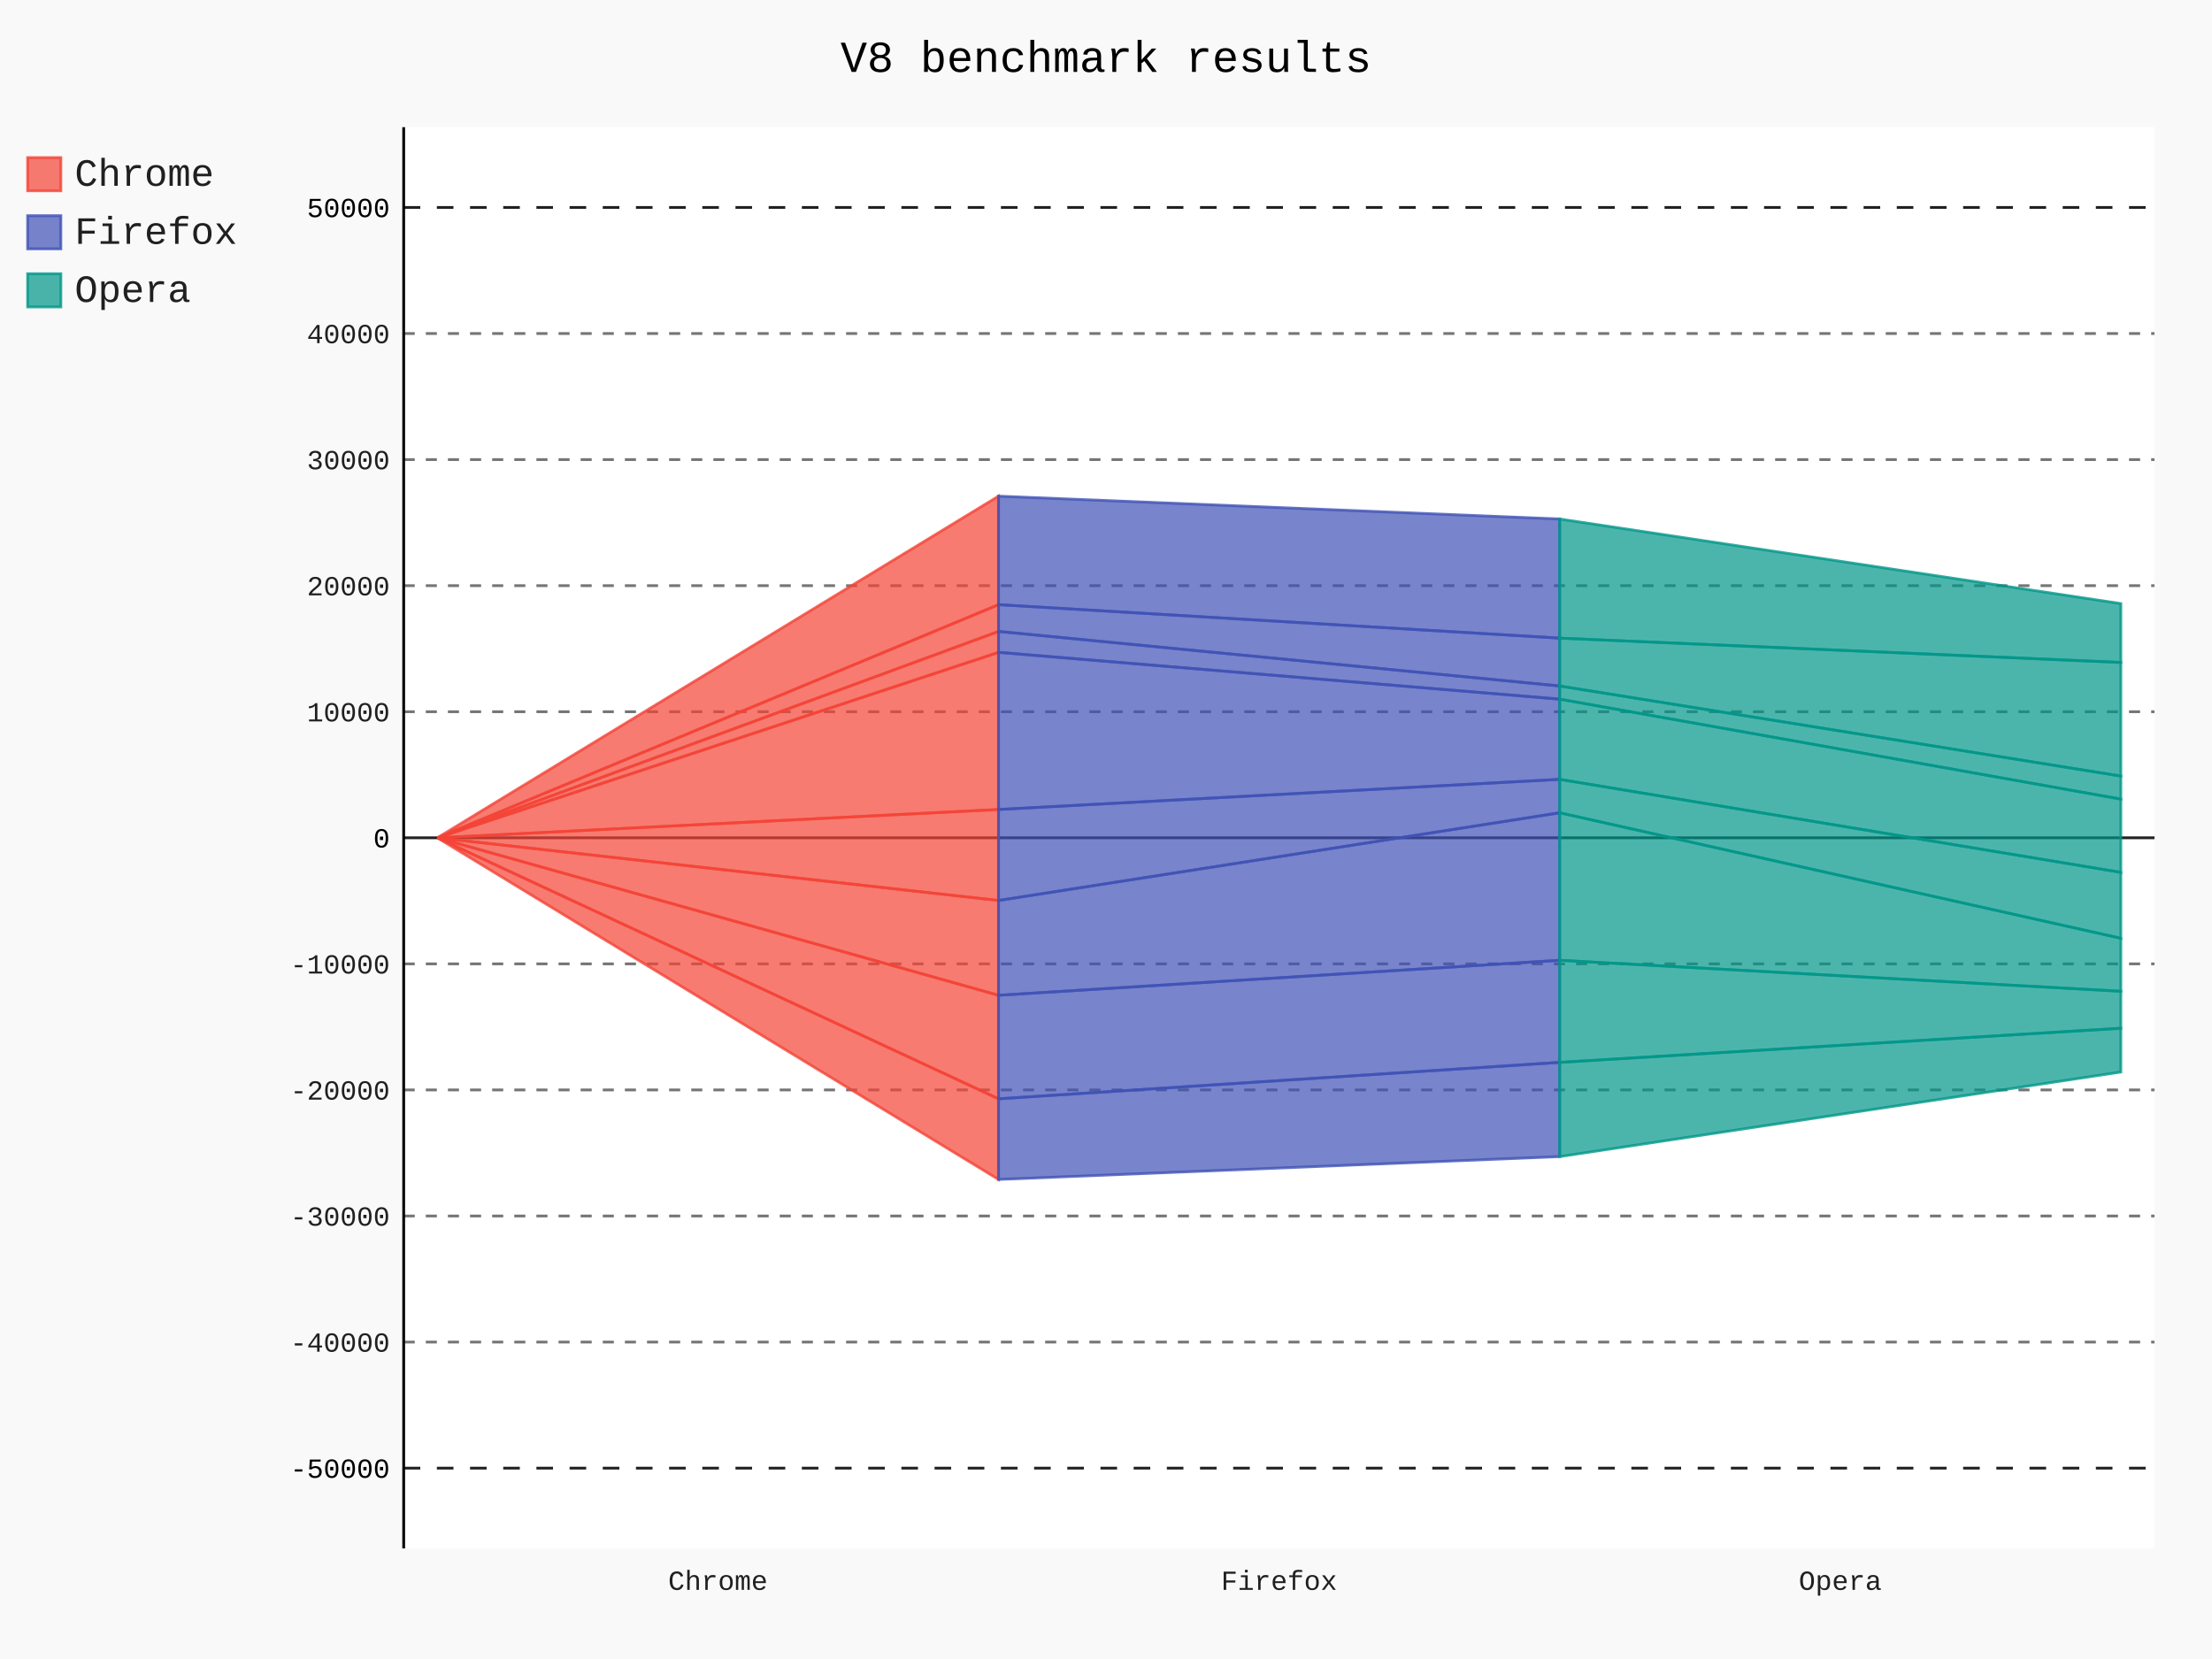
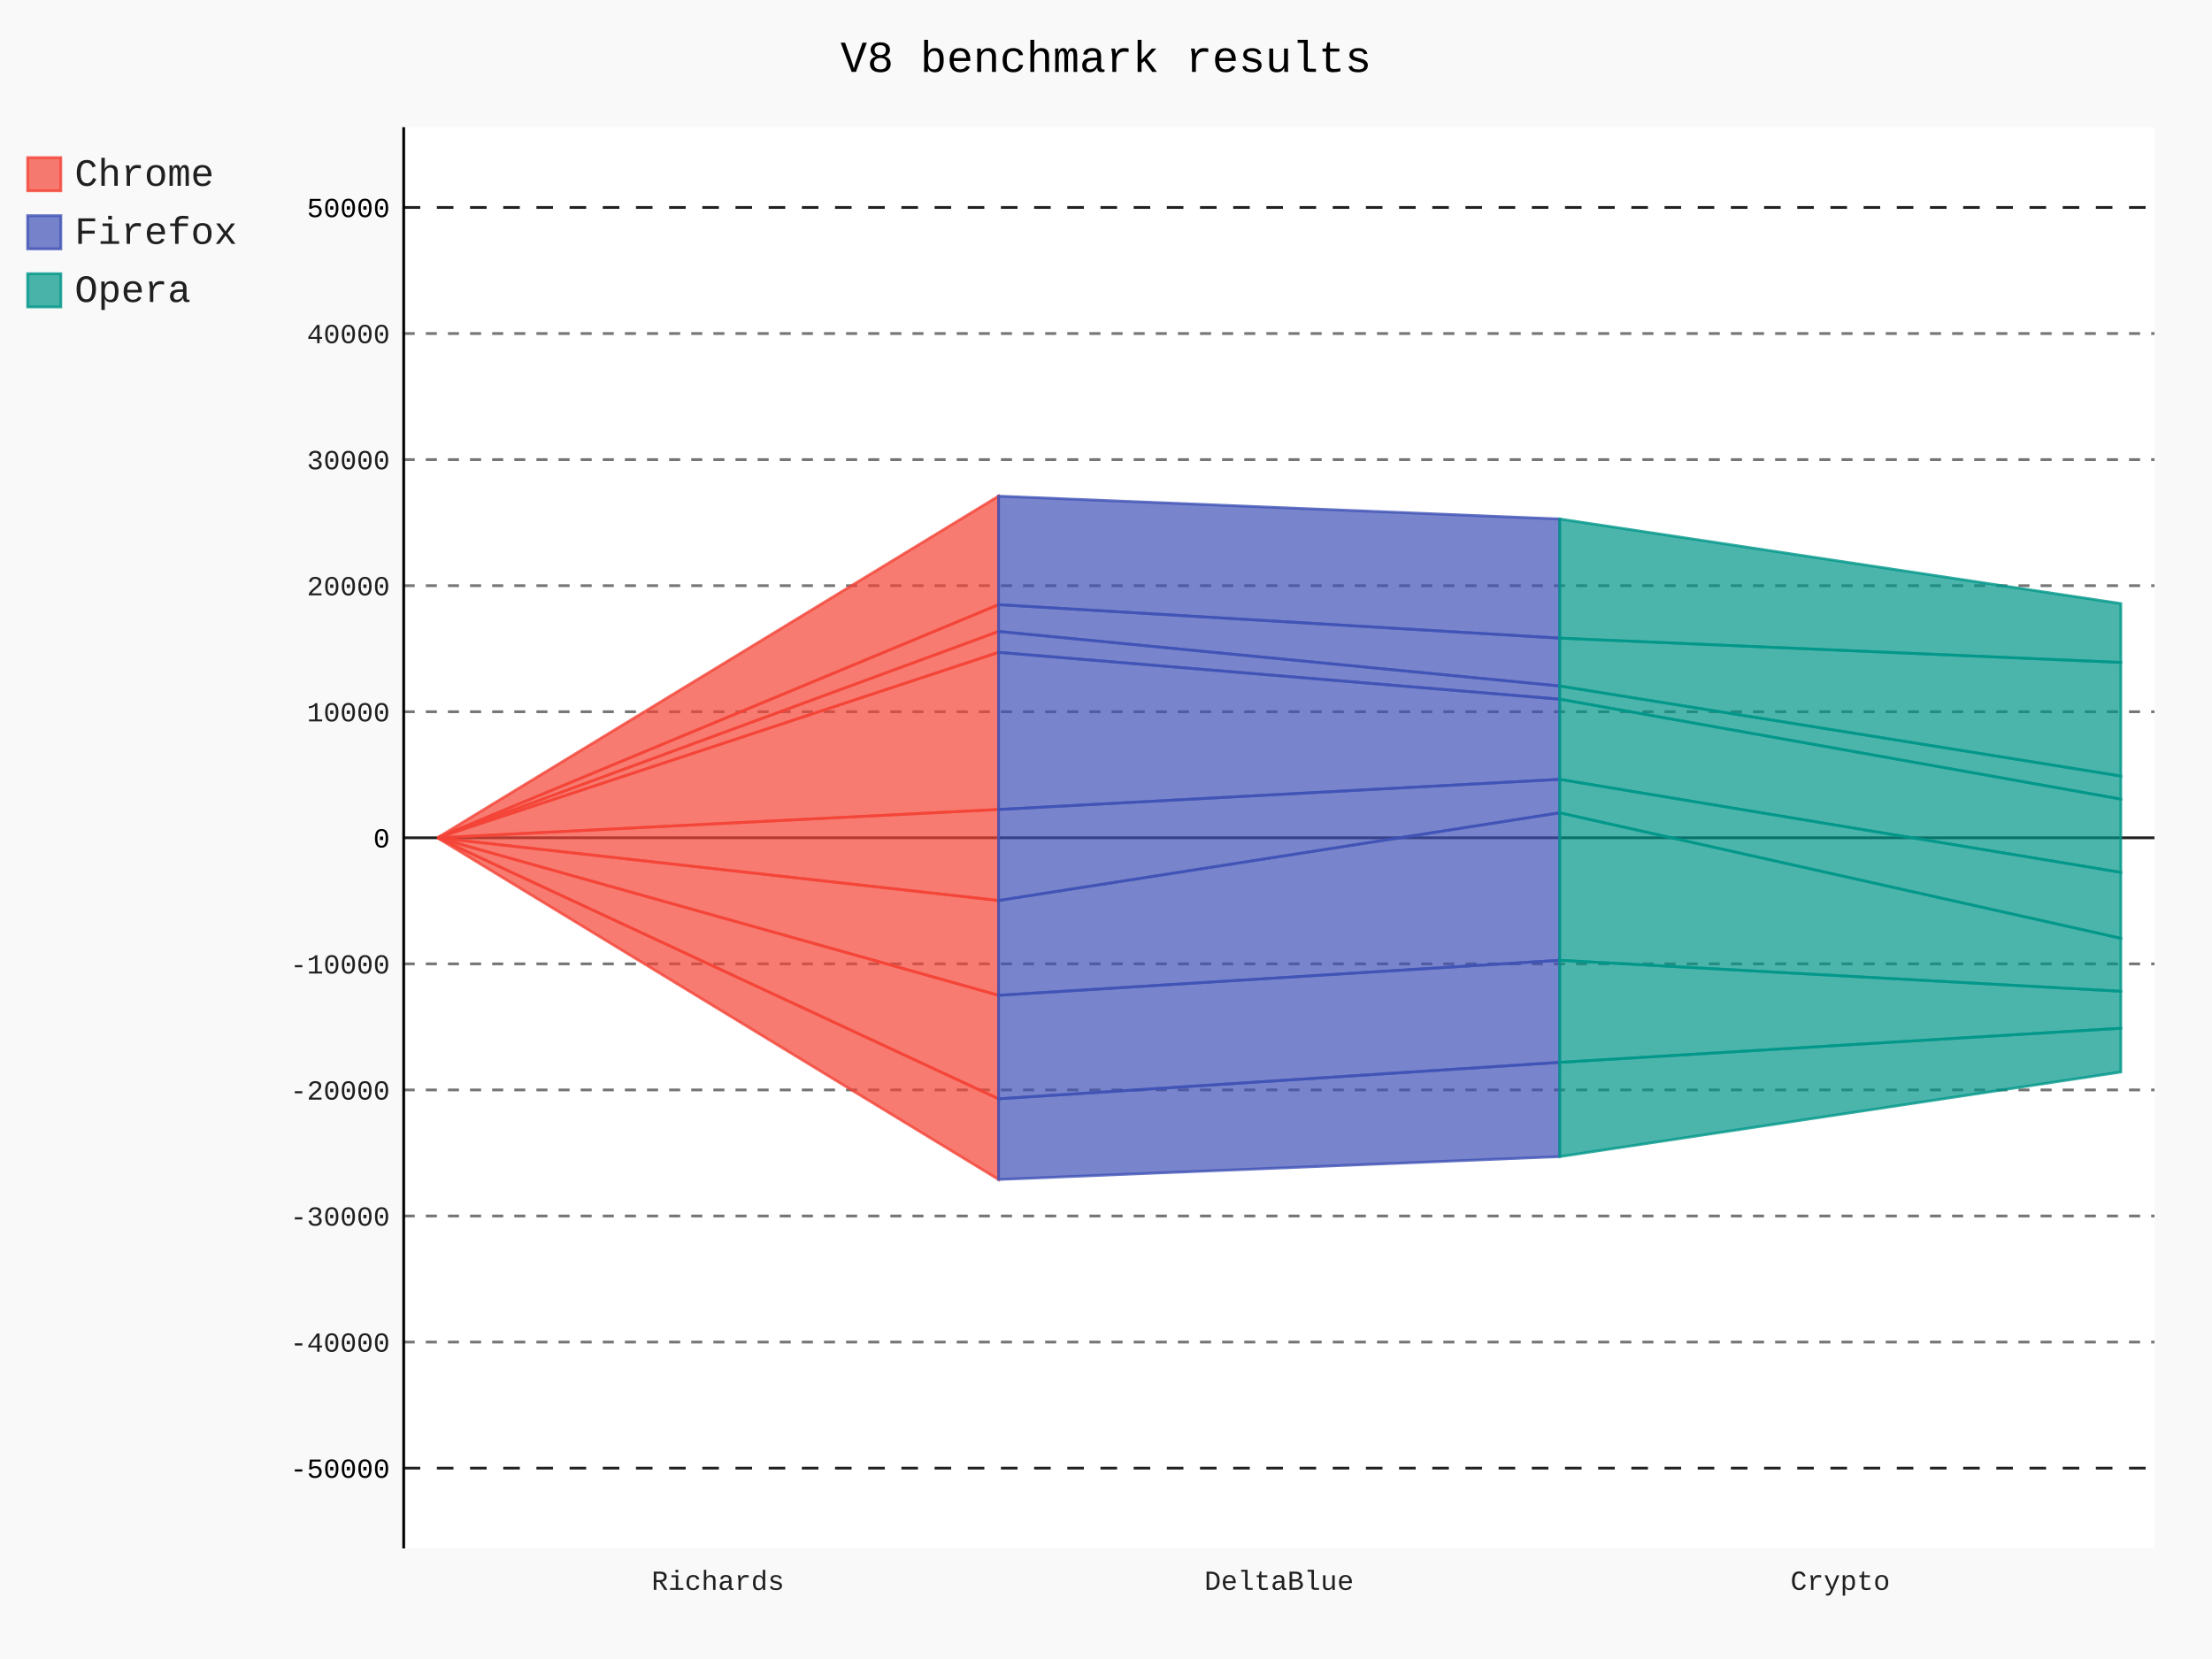
- <svg xmlns="http://www.w3.org/2000/svg" id="chart-ab1a72eb-917f-4b8b-a902-c4fba8df7fcb" class="pygal-chart" viewBox="0 0 800 600">
+ <svg xmlns="http://www.w3.org/2000/svg" id="chart-e5b7483a-4ba0-4ae8-9ba3-9384b8510cf4" class="pygal-chart" viewBox="0 0 800 600">
  <defs>
-     <style type="text/css">#chart-ab1a72eb-917f-4b8b-a902-c4fba8df7fcb{-webkit-user-select:none;-webkit-font-smoothing:antialiased;font-family:Consolas,"Liberation Mono",Menlo,Courier,monospace}#chart-ab1a72eb-917f-4b8b-a902-c4fba8df7fcb .title{font-family:Consolas,"Liberation Mono",Menlo,Courier,monospace;font-size:16px}#chart-ab1a72eb-917f-4b8b-a902-c4fba8df7fcb .legends .legend text{font-family:Consolas,"Liberation Mono",Menlo,Courier,monospace;font-size:14px}#chart-ab1a72eb-917f-4b8b-a902-c4fba8df7fcb .axis text{font-family:Consolas,"Liberation Mono",Menlo,Courier,monospace;font-size:10px}#chart-ab1a72eb-917f-4b8b-a902-c4fba8df7fcb .axis text.major{font-family:Consolas,"Liberation Mono",Menlo,Courier,monospace;font-size:10px}#chart-ab1a72eb-917f-4b8b-a902-c4fba8df7fcb .text-overlay text.value{font-family:Consolas,"Liberation Mono",Menlo,Courier,monospace;font-size:16px}#chart-ab1a72eb-917f-4b8b-a902-c4fba8df7fcb .text-overlay text.label{font-family:Consolas,"Liberation Mono",Menlo,Courier,monospace;font-size:10px}#chart-ab1a72eb-917f-4b8b-a902-c4fba8df7fcb .tooltip{font-family:Consolas,"Liberation Mono",Menlo,Courier,monospace;font-size:14px}#chart-ab1a72eb-917f-4b8b-a902-c4fba8df7fcb text.no_data{font-family:Consolas,"Liberation Mono",Menlo,Courier,monospace;font-size:64px}
- #chart-ab1a72eb-917f-4b8b-a902-c4fba8df7fcb{background-color:rgba(249,249,249,1)}#chart-ab1a72eb-917f-4b8b-a902-c4fba8df7fcb path,#chart-ab1a72eb-917f-4b8b-a902-c4fba8df7fcb line,#chart-ab1a72eb-917f-4b8b-a902-c4fba8df7fcb rect,#chart-ab1a72eb-917f-4b8b-a902-c4fba8df7fcb circle{-webkit-transition:150ms;-moz-transition:150ms;transition:150ms}#chart-ab1a72eb-917f-4b8b-a902-c4fba8df7fcb .graph &gt; .background{fill:rgba(249,249,249,1)}#chart-ab1a72eb-917f-4b8b-a902-c4fba8df7fcb .plot &gt; .background{fill:rgba(255,255,255,1)}#chart-ab1a72eb-917f-4b8b-a902-c4fba8df7fcb .graph{fill:rgba(0,0,0,.87)}#chart-ab1a72eb-917f-4b8b-a902-c4fba8df7fcb text.no_data{fill:rgba(0,0,0,1)}#chart-ab1a72eb-917f-4b8b-a902-c4fba8df7fcb .title{fill:rgba(0,0,0,1)}#chart-ab1a72eb-917f-4b8b-a902-c4fba8df7fcb .legends .legend text{fill:rgba(0,0,0,.87)}#chart-ab1a72eb-917f-4b8b-a902-c4fba8df7fcb .legends .legend:hover text{fill:rgba(0,0,0,1)}#chart-ab1a72eb-917f-4b8b-a902-c4fba8df7fcb .axis .line{stroke:rgba(0,0,0,1)}#chart-ab1a72eb-917f-4b8b-a902-c4fba8df7fcb .axis .guide.line{stroke:rgba(0,0,0,.54)}#chart-ab1a72eb-917f-4b8b-a902-c4fba8df7fcb .axis .major.line{stroke:rgba(0,0,0,.87)}#chart-ab1a72eb-917f-4b8b-a902-c4fba8df7fcb .axis text.major{fill:rgba(0,0,0,1)}#chart-ab1a72eb-917f-4b8b-a902-c4fba8df7fcb .axis.y .guides:hover .guide.line,#chart-ab1a72eb-917f-4b8b-a902-c4fba8df7fcb .line-graph .axis.x .guides:hover .guide.line,#chart-ab1a72eb-917f-4b8b-a902-c4fba8df7fcb .stackedline-graph .axis.x .guides:hover .guide.line,#chart-ab1a72eb-917f-4b8b-a902-c4fba8df7fcb .xy-graph .axis.x .guides:hover .guide.line{stroke:rgba(0,0,0,1)}#chart-ab1a72eb-917f-4b8b-a902-c4fba8df7fcb .axis .guides:hover text{fill:rgba(0,0,0,1)}#chart-ab1a72eb-917f-4b8b-a902-c4fba8df7fcb .reactive{fill-opacity:.7;stroke-opacity:.8}#chart-ab1a72eb-917f-4b8b-a902-c4fba8df7fcb .ci{stroke:rgba(0,0,0,.87)}#chart-ab1a72eb-917f-4b8b-a902-c4fba8df7fcb .reactive.active,#chart-ab1a72eb-917f-4b8b-a902-c4fba8df7fcb .active .reactive{fill-opacity:.8;stroke-opacity:.9;stroke-width:4}#chart-ab1a72eb-917f-4b8b-a902-c4fba8df7fcb .ci .reactive.active{stroke-width:1.5}#chart-ab1a72eb-917f-4b8b-a902-c4fba8df7fcb .series text{fill:rgba(0,0,0,1)}#chart-ab1a72eb-917f-4b8b-a902-c4fba8df7fcb .tooltip rect{fill:rgba(255,255,255,1);stroke:rgba(0,0,0,1);-webkit-transition:opacity 150ms;-moz-transition:opacity 150ms;transition:opacity 150ms}#chart-ab1a72eb-917f-4b8b-a902-c4fba8df7fcb .tooltip .label{fill:rgba(0,0,0,.87)}#chart-ab1a72eb-917f-4b8b-a902-c4fba8df7fcb .tooltip .label{fill:rgba(0,0,0,.87)}#chart-ab1a72eb-917f-4b8b-a902-c4fba8df7fcb .tooltip .legend{font-size:.8em;fill:rgba(0,0,0,.54)}#chart-ab1a72eb-917f-4b8b-a902-c4fba8df7fcb .tooltip .x_label{font-size:.6em;fill:rgba(0,0,0,1)}#chart-ab1a72eb-917f-4b8b-a902-c4fba8df7fcb .tooltip .xlink{font-size:.5em;text-decoration:underline}#chart-ab1a72eb-917f-4b8b-a902-c4fba8df7fcb .tooltip .value{font-size:1.5em}#chart-ab1a72eb-917f-4b8b-a902-c4fba8df7fcb .bound{font-size:.5em}#chart-ab1a72eb-917f-4b8b-a902-c4fba8df7fcb .max-value{font-size:.75em;fill:rgba(0,0,0,.54)}#chart-ab1a72eb-917f-4b8b-a902-c4fba8df7fcb .map-element{fill:rgba(255,255,255,1);stroke:rgba(0,0,0,.54) !important}#chart-ab1a72eb-917f-4b8b-a902-c4fba8df7fcb .map-element .reactive{fill-opacity:inherit;stroke-opacity:inherit}#chart-ab1a72eb-917f-4b8b-a902-c4fba8df7fcb .color-0,#chart-ab1a72eb-917f-4b8b-a902-c4fba8df7fcb .color-0 a:visited{stroke:#F44336;fill:#F44336}#chart-ab1a72eb-917f-4b8b-a902-c4fba8df7fcb .color-1,#chart-ab1a72eb-917f-4b8b-a902-c4fba8df7fcb .color-1 a:visited{stroke:#3F51B5;fill:#3F51B5}#chart-ab1a72eb-917f-4b8b-a902-c4fba8df7fcb .color-2,#chart-ab1a72eb-917f-4b8b-a902-c4fba8df7fcb .color-2 a:visited{stroke:#009688;fill:#009688}#chart-ab1a72eb-917f-4b8b-a902-c4fba8df7fcb .text-overlay .color-0 text{fill:black}#chart-ab1a72eb-917f-4b8b-a902-c4fba8df7fcb .text-overlay .color-1 text{fill:black}#chart-ab1a72eb-917f-4b8b-a902-c4fba8df7fcb .text-overlay .color-2 text{fill:black}
- #chart-ab1a72eb-917f-4b8b-a902-c4fba8df7fcb text.no_data{text-anchor:middle}#chart-ab1a72eb-917f-4b8b-a902-c4fba8df7fcb .guide.line{fill:none}#chart-ab1a72eb-917f-4b8b-a902-c4fba8df7fcb .centered{text-anchor:middle}#chart-ab1a72eb-917f-4b8b-a902-c4fba8df7fcb .title{text-anchor:middle}#chart-ab1a72eb-917f-4b8b-a902-c4fba8df7fcb .legends .legend text{fill-opacity:1}#chart-ab1a72eb-917f-4b8b-a902-c4fba8df7fcb .axis.x text{text-anchor:middle}#chart-ab1a72eb-917f-4b8b-a902-c4fba8df7fcb .axis.x:not(.web) text[transform]{text-anchor:start}#chart-ab1a72eb-917f-4b8b-a902-c4fba8df7fcb .axis.x:not(.web) text[transform].backwards{text-anchor:end}#chart-ab1a72eb-917f-4b8b-a902-c4fba8df7fcb .axis.y text{text-anchor:end}#chart-ab1a72eb-917f-4b8b-a902-c4fba8df7fcb .axis.y text[transform].backwards{text-anchor:start}#chart-ab1a72eb-917f-4b8b-a902-c4fba8df7fcb .axis.y2 text{text-anchor:start}#chart-ab1a72eb-917f-4b8b-a902-c4fba8df7fcb .axis.y2 text[transform].backwards{text-anchor:end}#chart-ab1a72eb-917f-4b8b-a902-c4fba8df7fcb .axis .guide.line{stroke-dasharray:4,4}#chart-ab1a72eb-917f-4b8b-a902-c4fba8df7fcb .axis .major.guide.line{stroke-dasharray:6,6}#chart-ab1a72eb-917f-4b8b-a902-c4fba8df7fcb .horizontal .axis.y .guide.line,#chart-ab1a72eb-917f-4b8b-a902-c4fba8df7fcb .horizontal .axis.y2 .guide.line,#chart-ab1a72eb-917f-4b8b-a902-c4fba8df7fcb .vertical .axis.x .guide.line{opacity:0}#chart-ab1a72eb-917f-4b8b-a902-c4fba8df7fcb .horizontal .axis.always_show .guide.line,#chart-ab1a72eb-917f-4b8b-a902-c4fba8df7fcb .vertical .axis.always_show .guide.line{opacity:1 !important}#chart-ab1a72eb-917f-4b8b-a902-c4fba8df7fcb .axis.y .guides:hover .guide.line,#chart-ab1a72eb-917f-4b8b-a902-c4fba8df7fcb .axis.y2 .guides:hover .guide.line,#chart-ab1a72eb-917f-4b8b-a902-c4fba8df7fcb .axis.x .guides:hover .guide.line{opacity:1}#chart-ab1a72eb-917f-4b8b-a902-c4fba8df7fcb .axis .guides:hover text{opacity:1}#chart-ab1a72eb-917f-4b8b-a902-c4fba8df7fcb .nofill{fill:none}#chart-ab1a72eb-917f-4b8b-a902-c4fba8df7fcb .subtle-fill{fill-opacity:.2}#chart-ab1a72eb-917f-4b8b-a902-c4fba8df7fcb .dot{stroke-width:1px;fill-opacity:1}#chart-ab1a72eb-917f-4b8b-a902-c4fba8df7fcb .dot.active{stroke-width:5px}#chart-ab1a72eb-917f-4b8b-a902-c4fba8df7fcb .dot.negative{fill:transparent}#chart-ab1a72eb-917f-4b8b-a902-c4fba8df7fcb text,#chart-ab1a72eb-917f-4b8b-a902-c4fba8df7fcb tspan{stroke:none !important}#chart-ab1a72eb-917f-4b8b-a902-c4fba8df7fcb .series text.active{opacity:1}#chart-ab1a72eb-917f-4b8b-a902-c4fba8df7fcb .tooltip rect{fill-opacity:.95;stroke-width:.5}#chart-ab1a72eb-917f-4b8b-a902-c4fba8df7fcb .tooltip text{fill-opacity:1}#chart-ab1a72eb-917f-4b8b-a902-c4fba8df7fcb .showable{visibility:hidden}#chart-ab1a72eb-917f-4b8b-a902-c4fba8df7fcb .showable.shown{visibility:visible}#chart-ab1a72eb-917f-4b8b-a902-c4fba8df7fcb .gauge-background{fill:rgba(229,229,229,1);stroke:none}#chart-ab1a72eb-917f-4b8b-a902-c4fba8df7fcb .bg-lines{stroke:rgba(249,249,249,1);stroke-width:2px}</style>
+     <style type="text/css">#chart-e5b7483a-4ba0-4ae8-9ba3-9384b8510cf4{-webkit-user-select:none;-webkit-font-smoothing:antialiased;font-family:Consolas,"Liberation Mono",Menlo,Courier,monospace}#chart-e5b7483a-4ba0-4ae8-9ba3-9384b8510cf4 .title{font-family:Consolas,"Liberation Mono",Menlo,Courier,monospace;font-size:16px}#chart-e5b7483a-4ba0-4ae8-9ba3-9384b8510cf4 .legends .legend text{font-family:Consolas,"Liberation Mono",Menlo,Courier,monospace;font-size:14px}#chart-e5b7483a-4ba0-4ae8-9ba3-9384b8510cf4 .axis text{font-family:Consolas,"Liberation Mono",Menlo,Courier,monospace;font-size:10px}#chart-e5b7483a-4ba0-4ae8-9ba3-9384b8510cf4 .axis text.major{font-family:Consolas,"Liberation Mono",Menlo,Courier,monospace;font-size:10px}#chart-e5b7483a-4ba0-4ae8-9ba3-9384b8510cf4 .text-overlay text.value{font-family:Consolas,"Liberation Mono",Menlo,Courier,monospace;font-size:16px}#chart-e5b7483a-4ba0-4ae8-9ba3-9384b8510cf4 .text-overlay text.label{font-family:Consolas,"Liberation Mono",Menlo,Courier,monospace;font-size:10px}#chart-e5b7483a-4ba0-4ae8-9ba3-9384b8510cf4 .tooltip{font-family:Consolas,"Liberation Mono",Menlo,Courier,monospace;font-size:14px}#chart-e5b7483a-4ba0-4ae8-9ba3-9384b8510cf4 text.no_data{font-family:Consolas,"Liberation Mono",Menlo,Courier,monospace;font-size:64px}
+ #chart-e5b7483a-4ba0-4ae8-9ba3-9384b8510cf4{background-color:rgba(249,249,249,1)}#chart-e5b7483a-4ba0-4ae8-9ba3-9384b8510cf4 path,#chart-e5b7483a-4ba0-4ae8-9ba3-9384b8510cf4 line,#chart-e5b7483a-4ba0-4ae8-9ba3-9384b8510cf4 rect,#chart-e5b7483a-4ba0-4ae8-9ba3-9384b8510cf4 circle{-webkit-transition:150ms;-moz-transition:150ms;transition:150ms}#chart-e5b7483a-4ba0-4ae8-9ba3-9384b8510cf4 .graph &gt; .background{fill:rgba(249,249,249,1)}#chart-e5b7483a-4ba0-4ae8-9ba3-9384b8510cf4 .plot &gt; .background{fill:rgba(255,255,255,1)}#chart-e5b7483a-4ba0-4ae8-9ba3-9384b8510cf4 .graph{fill:rgba(0,0,0,.87)}#chart-e5b7483a-4ba0-4ae8-9ba3-9384b8510cf4 text.no_data{fill:rgba(0,0,0,1)}#chart-e5b7483a-4ba0-4ae8-9ba3-9384b8510cf4 .title{fill:rgba(0,0,0,1)}#chart-e5b7483a-4ba0-4ae8-9ba3-9384b8510cf4 .legends .legend text{fill:rgba(0,0,0,.87)}#chart-e5b7483a-4ba0-4ae8-9ba3-9384b8510cf4 .legends .legend:hover text{fill:rgba(0,0,0,1)}#chart-e5b7483a-4ba0-4ae8-9ba3-9384b8510cf4 .axis .line{stroke:rgba(0,0,0,1)}#chart-e5b7483a-4ba0-4ae8-9ba3-9384b8510cf4 .axis .guide.line{stroke:rgba(0,0,0,.54)}#chart-e5b7483a-4ba0-4ae8-9ba3-9384b8510cf4 .axis .major.line{stroke:rgba(0,0,0,.87)}#chart-e5b7483a-4ba0-4ae8-9ba3-9384b8510cf4 .axis text.major{fill:rgba(0,0,0,1)}#chart-e5b7483a-4ba0-4ae8-9ba3-9384b8510cf4 .axis.y .guides:hover .guide.line,#chart-e5b7483a-4ba0-4ae8-9ba3-9384b8510cf4 .line-graph .axis.x .guides:hover .guide.line,#chart-e5b7483a-4ba0-4ae8-9ba3-9384b8510cf4 .stackedline-graph .axis.x .guides:hover .guide.line,#chart-e5b7483a-4ba0-4ae8-9ba3-9384b8510cf4 .xy-graph .axis.x .guides:hover .guide.line{stroke:rgba(0,0,0,1)}#chart-e5b7483a-4ba0-4ae8-9ba3-9384b8510cf4 .axis .guides:hover text{fill:rgba(0,0,0,1)}#chart-e5b7483a-4ba0-4ae8-9ba3-9384b8510cf4 .reactive{fill-opacity:.7;stroke-opacity:.8}#chart-e5b7483a-4ba0-4ae8-9ba3-9384b8510cf4 .ci{stroke:rgba(0,0,0,.87)}#chart-e5b7483a-4ba0-4ae8-9ba3-9384b8510cf4 .reactive.active,#chart-e5b7483a-4ba0-4ae8-9ba3-9384b8510cf4 .active .reactive{fill-opacity:.8;stroke-opacity:.9;stroke-width:4}#chart-e5b7483a-4ba0-4ae8-9ba3-9384b8510cf4 .ci .reactive.active{stroke-width:1.5}#chart-e5b7483a-4ba0-4ae8-9ba3-9384b8510cf4 .series text{fill:rgba(0,0,0,1)}#chart-e5b7483a-4ba0-4ae8-9ba3-9384b8510cf4 .tooltip rect{fill:rgba(255,255,255,1);stroke:rgba(0,0,0,1);-webkit-transition:opacity 150ms;-moz-transition:opacity 150ms;transition:opacity 150ms}#chart-e5b7483a-4ba0-4ae8-9ba3-9384b8510cf4 .tooltip .label{fill:rgba(0,0,0,.87)}#chart-e5b7483a-4ba0-4ae8-9ba3-9384b8510cf4 .tooltip .label{fill:rgba(0,0,0,.87)}#chart-e5b7483a-4ba0-4ae8-9ba3-9384b8510cf4 .tooltip .legend{font-size:.8em;fill:rgba(0,0,0,.54)}#chart-e5b7483a-4ba0-4ae8-9ba3-9384b8510cf4 .tooltip .x_label{font-size:.6em;fill:rgba(0,0,0,1)}#chart-e5b7483a-4ba0-4ae8-9ba3-9384b8510cf4 .tooltip .xlink{font-size:.5em;text-decoration:underline}#chart-e5b7483a-4ba0-4ae8-9ba3-9384b8510cf4 .tooltip .value{font-size:1.5em}#chart-e5b7483a-4ba0-4ae8-9ba3-9384b8510cf4 .bound{font-size:.5em}#chart-e5b7483a-4ba0-4ae8-9ba3-9384b8510cf4 .max-value{font-size:.75em;fill:rgba(0,0,0,.54)}#chart-e5b7483a-4ba0-4ae8-9ba3-9384b8510cf4 .map-element{fill:rgba(255,255,255,1);stroke:rgba(0,0,0,.54) !important}#chart-e5b7483a-4ba0-4ae8-9ba3-9384b8510cf4 .map-element .reactive{fill-opacity:inherit;stroke-opacity:inherit}#chart-e5b7483a-4ba0-4ae8-9ba3-9384b8510cf4 .color-0,#chart-e5b7483a-4ba0-4ae8-9ba3-9384b8510cf4 .color-0 a:visited{stroke:#F44336;fill:#F44336}#chart-e5b7483a-4ba0-4ae8-9ba3-9384b8510cf4 .color-1,#chart-e5b7483a-4ba0-4ae8-9ba3-9384b8510cf4 .color-1 a:visited{stroke:#3F51B5;fill:#3F51B5}#chart-e5b7483a-4ba0-4ae8-9ba3-9384b8510cf4 .color-2,#chart-e5b7483a-4ba0-4ae8-9ba3-9384b8510cf4 .color-2 a:visited{stroke:#009688;fill:#009688}#chart-e5b7483a-4ba0-4ae8-9ba3-9384b8510cf4 .text-overlay .color-0 text{fill:black}#chart-e5b7483a-4ba0-4ae8-9ba3-9384b8510cf4 .text-overlay .color-1 text{fill:black}#chart-e5b7483a-4ba0-4ae8-9ba3-9384b8510cf4 .text-overlay .color-2 text{fill:black}
+ #chart-e5b7483a-4ba0-4ae8-9ba3-9384b8510cf4 text.no_data{text-anchor:middle}#chart-e5b7483a-4ba0-4ae8-9ba3-9384b8510cf4 .guide.line{fill:none}#chart-e5b7483a-4ba0-4ae8-9ba3-9384b8510cf4 .centered{text-anchor:middle}#chart-e5b7483a-4ba0-4ae8-9ba3-9384b8510cf4 .title{text-anchor:middle}#chart-e5b7483a-4ba0-4ae8-9ba3-9384b8510cf4 .legends .legend text{fill-opacity:1}#chart-e5b7483a-4ba0-4ae8-9ba3-9384b8510cf4 .axis.x text{text-anchor:middle}#chart-e5b7483a-4ba0-4ae8-9ba3-9384b8510cf4 .axis.x:not(.web) text[transform]{text-anchor:start}#chart-e5b7483a-4ba0-4ae8-9ba3-9384b8510cf4 .axis.x:not(.web) text[transform].backwards{text-anchor:end}#chart-e5b7483a-4ba0-4ae8-9ba3-9384b8510cf4 .axis.y text{text-anchor:end}#chart-e5b7483a-4ba0-4ae8-9ba3-9384b8510cf4 .axis.y text[transform].backwards{text-anchor:start}#chart-e5b7483a-4ba0-4ae8-9ba3-9384b8510cf4 .axis.y2 text{text-anchor:start}#chart-e5b7483a-4ba0-4ae8-9ba3-9384b8510cf4 .axis.y2 text[transform].backwards{text-anchor:end}#chart-e5b7483a-4ba0-4ae8-9ba3-9384b8510cf4 .axis .guide.line{stroke-dasharray:4,4}#chart-e5b7483a-4ba0-4ae8-9ba3-9384b8510cf4 .axis .major.guide.line{stroke-dasharray:6,6}#chart-e5b7483a-4ba0-4ae8-9ba3-9384b8510cf4 .horizontal .axis.y .guide.line,#chart-e5b7483a-4ba0-4ae8-9ba3-9384b8510cf4 .horizontal .axis.y2 .guide.line,#chart-e5b7483a-4ba0-4ae8-9ba3-9384b8510cf4 .vertical .axis.x .guide.line{opacity:0}#chart-e5b7483a-4ba0-4ae8-9ba3-9384b8510cf4 .horizontal .axis.always_show .guide.line,#chart-e5b7483a-4ba0-4ae8-9ba3-9384b8510cf4 .vertical .axis.always_show .guide.line{opacity:1 !important}#chart-e5b7483a-4ba0-4ae8-9ba3-9384b8510cf4 .axis.y .guides:hover .guide.line,#chart-e5b7483a-4ba0-4ae8-9ba3-9384b8510cf4 .axis.y2 .guides:hover .guide.line,#chart-e5b7483a-4ba0-4ae8-9ba3-9384b8510cf4 .axis.x .guides:hover .guide.line{opacity:1}#chart-e5b7483a-4ba0-4ae8-9ba3-9384b8510cf4 .axis .guides:hover text{opacity:1}#chart-e5b7483a-4ba0-4ae8-9ba3-9384b8510cf4 .nofill{fill:none}#chart-e5b7483a-4ba0-4ae8-9ba3-9384b8510cf4 .subtle-fill{fill-opacity:.2}#chart-e5b7483a-4ba0-4ae8-9ba3-9384b8510cf4 .dot{stroke-width:1px;fill-opacity:1}#chart-e5b7483a-4ba0-4ae8-9ba3-9384b8510cf4 .dot.active{stroke-width:5px}#chart-e5b7483a-4ba0-4ae8-9ba3-9384b8510cf4 .dot.negative{fill:transparent}#chart-e5b7483a-4ba0-4ae8-9ba3-9384b8510cf4 text,#chart-e5b7483a-4ba0-4ae8-9ba3-9384b8510cf4 tspan{stroke:none !important}#chart-e5b7483a-4ba0-4ae8-9ba3-9384b8510cf4 .series text.active{opacity:1}#chart-e5b7483a-4ba0-4ae8-9ba3-9384b8510cf4 .tooltip rect{fill-opacity:.95;stroke-width:.5}#chart-e5b7483a-4ba0-4ae8-9ba3-9384b8510cf4 .tooltip text{fill-opacity:1}#chart-e5b7483a-4ba0-4ae8-9ba3-9384b8510cf4 .showable{visibility:hidden}#chart-e5b7483a-4ba0-4ae8-9ba3-9384b8510cf4 .showable.shown{visibility:visible}#chart-e5b7483a-4ba0-4ae8-9ba3-9384b8510cf4 .gauge-background{fill:rgba(229,229,229,1);stroke:none}#chart-e5b7483a-4ba0-4ae8-9ba3-9384b8510cf4 .bg-lines{stroke:rgba(249,249,249,1);stroke-width:2px}</style>
  </defs>
  <g class="graph funnel-graph vertical">
    <rect class="background" height="600" width="800" x="0" y="0" />
    <g class="plot" transform="translate(146, 46)">
      <rect class="background" height="514" width="633.2" x="0" y="0" />
      <g class="axis y">
        <g class="guides">
          <path class="major guide line" d="M0 484.97 h633.2" />
          <text class="major" x="-5" y="488.47">-50000</text>
        </g>
        <g class="guides">
          <path class="guide line" d="M0 439.376 h633.2" />
          <text class="" x="-5" y="442.876">-40000</text>
        </g>
        <g class="guides">
          <path class="guide line" d="M0 393.782 h633.2" />
          <text class="" x="-5" y="397.282">-30000</text>
        </g>
        <g class="guides">
          <path class="guide line" d="M0 348.188 h633.2" />
          <text class="" x="-5" y="351.688">-20000</text>
        </g>
        <g class="guides">
          <path class="guide line" d="M0 302.594 h633.2" />
          <text class="" x="-5" y="306.094">-10000</text>
        </g>
        <g class="guides">
          <path class="axis major line" d="M0 257 h633.2" />
          <text class="major" x="-5" y="260.5">0</text>
        </g>
        <g class="guides">
          <path class="guide line" d="M0 211.406 h633.2" />
          <text class="" x="-5" y="214.906">10000</text>
        </g>
        <g class="guides">
          <path class="guide line" d="M0 165.812 h633.2" />
          <text class="" x="-5" y="169.312">20000</text>
        </g>
        <g class="guides">
          <path class="guide line" d="M0 120.218 h633.2" />
          <text class="" x="-5" y="123.718">30000</text>
        </g>
        <g class="guides">
          <path class="guide line" d="M0 74.624 h633.2" />
          <text class="" x="-5" y="78.124">40000</text>
        </g>
        <g class="guides">
          <path class="major guide line" d="M0 29.03 h633.2" />
          <text class="major" x="-5" y="32.53">50000</text>
        </g>
      </g>
      <g class="axis x">
        <path class="line" d="M0 0 v514" />
        <g class="guides">
          <path class="guide line" d="M113.651 0 v514" />
-           <text class="" x="113.651" y="529.0">Chrome</text>
+           <text class="" x="113.651" y="529.0">Richards</text>
        </g>
        <g class="guides">
          <path class="guide line" d="M316.6 0 v514" />
-           <text class="" x="316.6" y="529.0">Firefox</text>
+           <text class="" x="316.6" y="529.0">DeltaBlue</text>
        </g>
        <g class="guides">
          <path class="guide line" d="M519.549 0 v514" />
-           <text class="" x="519.549" y="529.0">Opera</text>
+           <text class="" x="519.549" y="529.0">Crypto</text>
        </g>
      </g>
      <g class="series serie-0 color-0">
        <g class="funnels">
          <polygon class="funnel reactive tooltip-trigger" points="12.177 257 12.177 257 215.126 351.4 215.126 380.558" />
        </g>
        <g class="funnels">
          <polygon class="funnel reactive tooltip-trigger" points="12.177 257 12.177 257 215.126 313.958 215.126 351.4" />
        </g>
        <g class="funnels">
          <polygon class="funnel reactive tooltip-trigger" points="12.177 257 12.177 257 215.126 279.672 215.126 313.958" />
        </g>
        <g class="funnels">
          <polygon class="funnel reactive tooltip-trigger" points="12.177 257 12.177 257 215.126 246.762 215.126 279.672" />
        </g>
        <g class="funnels">
          <polygon class="funnel reactive tooltip-trigger" points="12.177 257 12.177 257 215.126 189.933 215.126 246.762" />
        </g>
        <g class="funnels">
          <polygon class="funnel reactive tooltip-trigger" points="12.177 257 12.177 257 215.126 182.365 215.126 189.933" />
        </g>
        <g class="funnels">
          <polygon class="funnel reactive tooltip-trigger" points="12.177 257 12.177 257 215.126 172.685 215.126 182.365" />
        </g>
        <g class="funnels">
          <polygon class="funnel reactive tooltip-trigger" points="12.177 257 12.177 257 215.126 133.442 215.126 172.685" />
        </g>
      </g>
      <g class="series serie-1 color-1">
        <g class="funnels">
          <polygon class="funnel reactive tooltip-trigger" points="215.126 380.558 215.126 351.4 418.074 338.224 418.074 372.296" />
        </g>
        <g class="funnels">
          <polygon class="funnel reactive tooltip-trigger" points="215.126 351.4 215.126 313.958 418.074 301.297 418.074 338.224" />
        </g>
        <g class="funnels">
          <polygon class="funnel reactive tooltip-trigger" points="215.126 313.958 215.126 279.672 418.074 247.952 418.074 301.297" />
        </g>
        <g class="funnels">
          <polygon class="funnel reactive tooltip-trigger" points="215.126 279.672 215.126 246.762 418.074 235.865 418.074 247.952" />
        </g>
        <g class="funnels">
          <polygon class="funnel reactive tooltip-trigger" points="215.126 246.762 215.126 189.933 418.074 206.862 418.074 235.865" />
        </g>
        <g class="funnels">
          <polygon class="funnel reactive tooltip-trigger" points="215.126 189.933 215.126 182.365 418.074 202.102 418.074 206.862" />
        </g>
        <g class="funnels">
          <polygon class="funnel reactive tooltip-trigger" points="215.126 182.365 215.126 172.685 418.074 184.79 418.074 202.102" />
        </g>
        <g class="funnels">
          <polygon class="funnel reactive tooltip-trigger" points="215.126 172.685 215.126 133.442 418.074 141.704 418.074 184.79" />
        </g>
      </g>
      <g class="series serie-2 color-2">
        <g class="funnels">
          <polygon class="funnel reactive tooltip-trigger" points="418.074 372.296 418.074 338.224 621.023 325.877 621.023 341.707" />
        </g>
        <g class="funnels">
          <polygon class="funnel reactive tooltip-trigger" points="418.074 338.224 418.074 301.297 621.023 312.504 621.023 325.877" />
        </g>
        <g class="funnels">
          <polygon class="funnel reactive tooltip-trigger" points="418.074 301.297 418.074 247.952 621.023 293.341 621.023 312.504" />
        </g>
        <g class="funnels">
          <polygon class="funnel reactive tooltip-trigger" points="418.074 247.952 418.074 235.865 621.023 269.5 621.023 293.341" />
        </g>
        <g class="funnels">
          <polygon class="funnel reactive tooltip-trigger" points="418.074 235.865 418.074 206.862 621.023 243.009 621.023 269.5" />
        </g>
        <g class="funnels">
          <polygon class="funnel reactive tooltip-trigger" points="418.074 206.862 418.074 202.102 621.023 234.675 621.023 243.009" />
        </g>
        <g class="funnels">
          <polygon class="funnel reactive tooltip-trigger" points="418.074 202.102 418.074 184.79 621.023 193.581 621.023 234.675" />
        </g>
        <g class="funnels">
          <polygon class="funnel reactive tooltip-trigger" points="418.074 184.79 418.074 141.704 621.023 172.293 621.023 193.581" />
        </g>
      </g>
    </g>
    <g class="titles">
      <text class="title plot_title" x="400.0" y="26">V8 benchmark results</text>
    </g>
    <g class="plot overlay" transform="translate(146, 46)">
      <g class="series serie-0 color-0" />
      <g class="series serie-1 color-1" />
      <g class="series serie-2 color-2" />
    </g>
    <g class="plot text-overlay" transform="translate(146, 46)">
      <g class="series serie-0 color-0" />
      <g class="series serie-1 color-1" />
      <g class="series serie-2 color-2" />
    </g>
    <g class="plot tooltip-overlay" transform="translate(146, 46)">
      <g class="tooltip" style="opacity: 0" transform="translate(0 0)">
        <rect class="tooltip-box" height="0" rx="0" ry="0" width="0" />
        <g class="text" />
      </g>
    </g>
    <g class="legends" transform="translate(10, 56)">
      <g class="legend reactive activate-serie" id="activate-serie-0">
        <rect class="color-0 reactive" height="12" width="12" x="0.0" y="1.0" />
        <text x="17.0" y="11.2">Chrome</text>
      </g>
      <g class="legend reactive activate-serie" id="activate-serie-1">
        <rect class="color-1 reactive" height="12" width="12" x="0.0" y="22.0" />
        <text x="17.0" y="32.2">Firefox</text>
      </g>
      <g class="legend reactive activate-serie" id="activate-serie-2">
        <rect class="color-2 reactive" height="12" width="12" x="0.0" y="43.0" />
        <text x="17.0" y="53.2">Opera</text>
      </g>
    </g>
    <g class="legends" transform="translate(790, 56)" />
  </g>
</svg>
